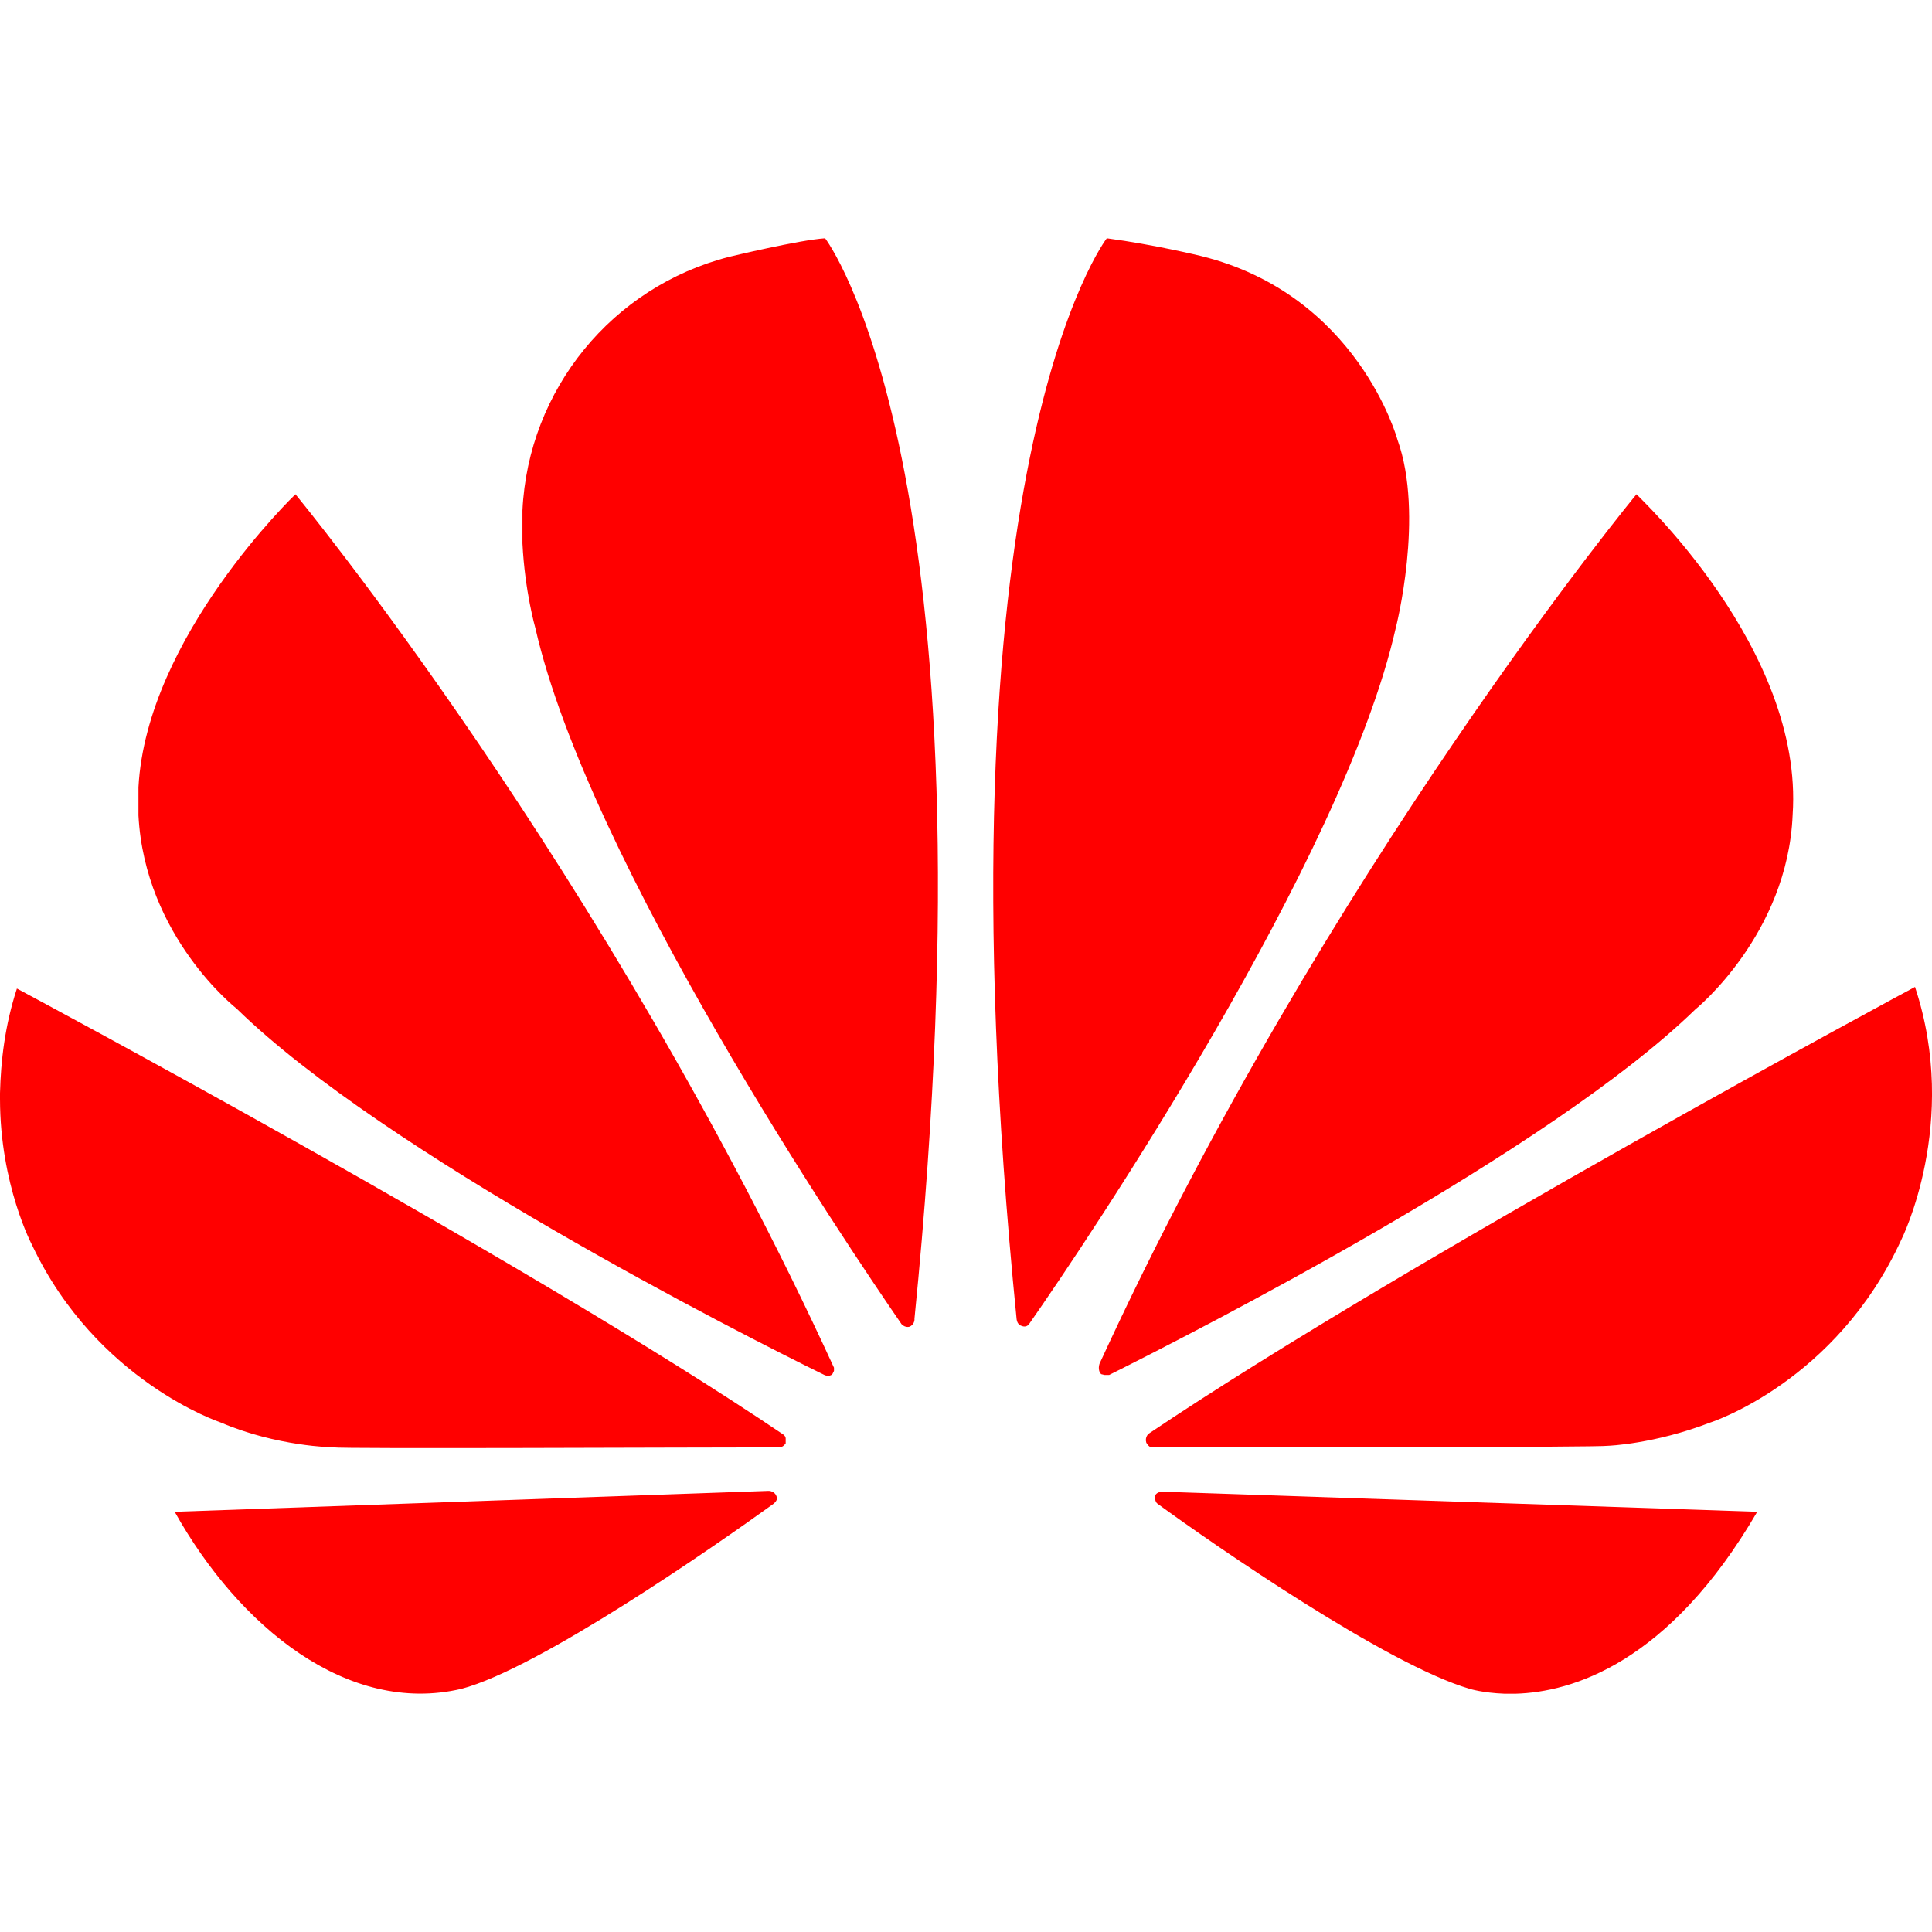
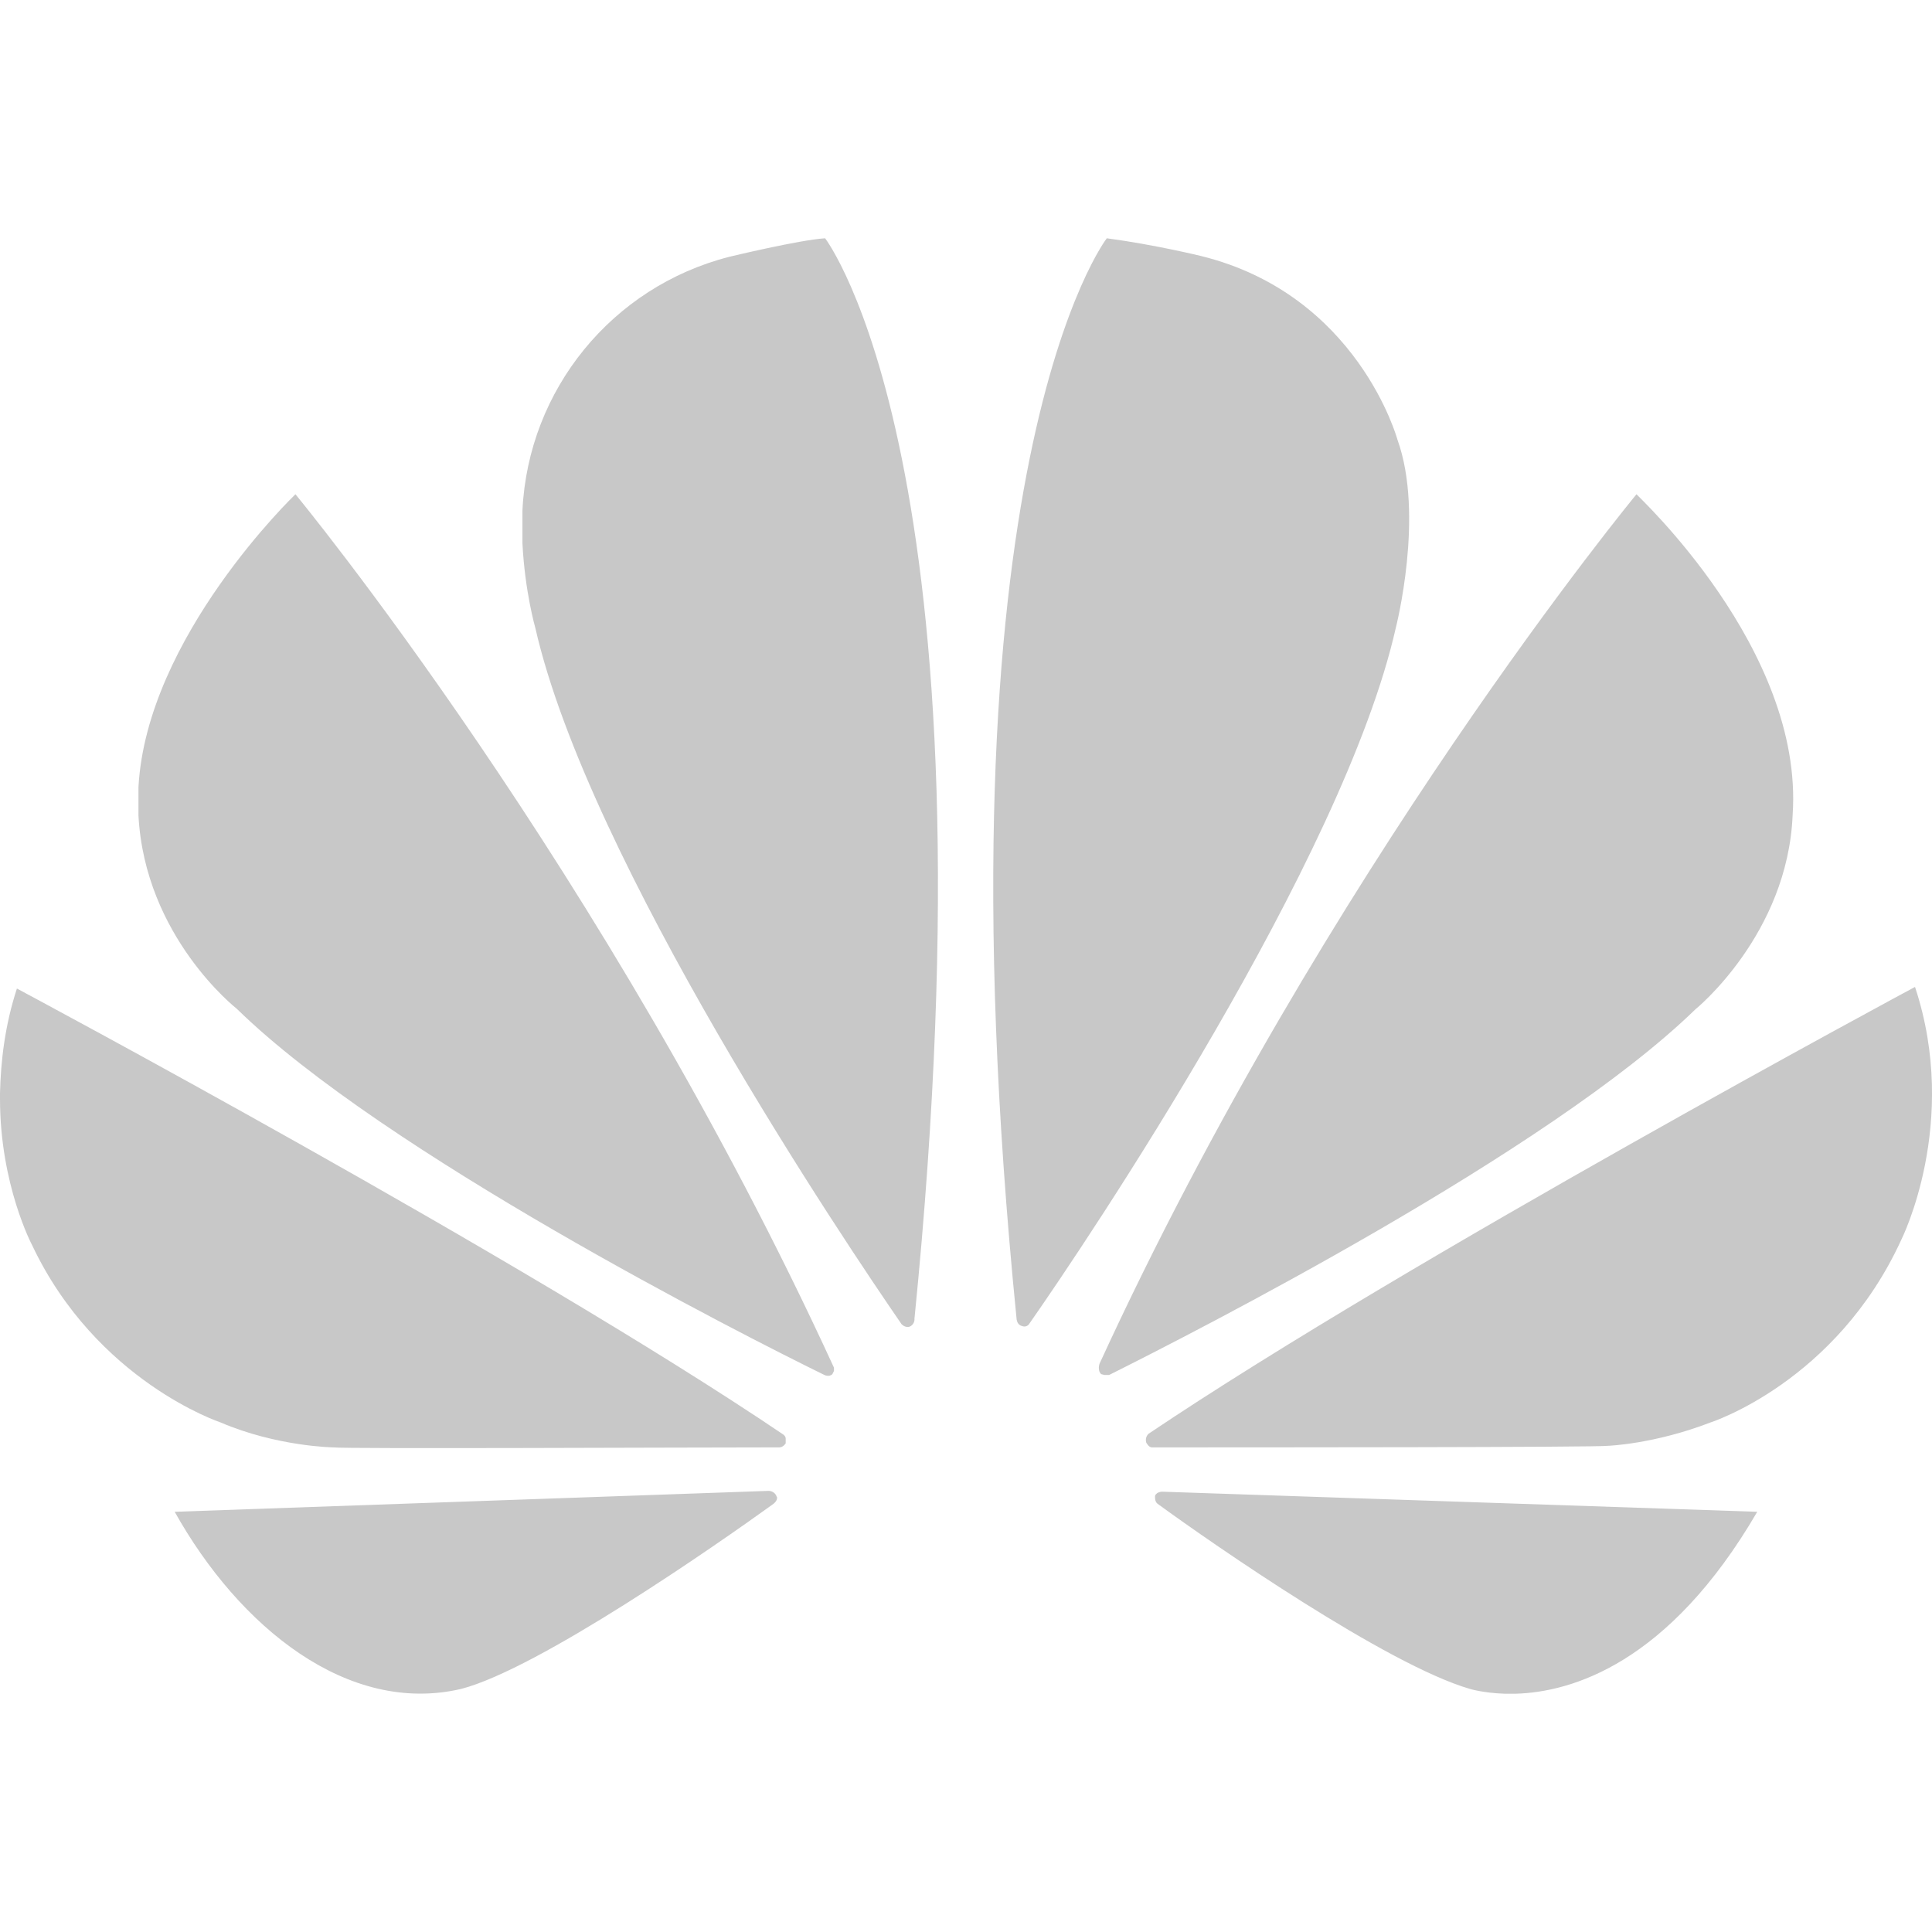
- <svg xmlns="http://www.w3.org/2000/svg" fill="#FF0000" role="img" viewBox="0 0 24 24">
+ <svg xmlns="http://www.w3.org/2000/svg" fill="#c8c8c8" role="img" viewBox="0 0 24 24">
  <path d="M3.67 6.14S1.82 7.91 1.72 9.78v.35c.08 1.51 1.22 2.4 1.22 2.4 1.83 1.79 6.26 4.04 7.3 4.55 0 0 .06.03.1-.01l.02-.04v-.04C7.52 10.8 3.67 6.14 3.67 6.14zM9.65 18.6c-.02-.08-.1-.08-.1-.08l-7.38.26c.8 1.43 2.15 2.53 3.56 2.2.96-.25 3.16-1.78 3.88-2.3.06-.05.04-.09.04-.09zm.08-.78C6.49 15.63.21 12.28.21 12.28c-.15.46-.2.9-.21 1.3v.07c0 1.07.4 1.82.4 1.82.8 1.69 2.34 2.2 2.34 2.2.7.3 1.4.31 1.4.31.12.02 4.4 0 5.54 0 .05 0 .08-.05.08-.05v-.06c0-.03-.03-.05-.03-.05zM9.06 3.19a3.42 3.42 0 00-2.57 3.15v.41c.03.6.16 1.05.16 1.05.66 2.9 3.86 7.65 4.55 8.65.05.05.1.03.1.03a.1.1 0 00.06-.1c1.06-10.6-1.11-13.42-1.11-13.42-.32.02-1.19.23-1.19.23zm8.299 2.27s-.49-1.8-2.44-2.28c0 0-.57-.14-1.17-.22 0 0-2.18 2.81-1.12 13.43.01.07.06.08.06.08.07.03.1-.03.1-.03.72-1.03 3.9-5.76 4.55-8.64 0 0 .36-1.4.02-2.34zm-2.92 13.07s-.07 0-.09.05c0 0-.01.07.03.1.7.51 2.85 2 3.88 2.3 0 0 .16.05.43.06h.14c.69-.02 1.9-.37 3-2.26l-7.4-.25zm7.83-8.41c.14-2.06-1.94-3.97-1.94-3.98 0 0-3.85 4.66-6.67 10.8 0 0-.03.08.02.13l.04.01h.06c1.06-.53 5.46-2.77 7.28-4.54 0 0 1.15-.93 1.21-2.42zm1.52 2.14s-6.28 3.37-9.52 5.55c0 0-.05.04-.03.11 0 0 .03.06.07.06 1.16 0 5.56 0 5.67-.02 0 0 .57-.02 1.27-.29 0 0 1.56-.5 2.37-2.27 0 0 .73-1.45.17-3.14z" />
</svg>
